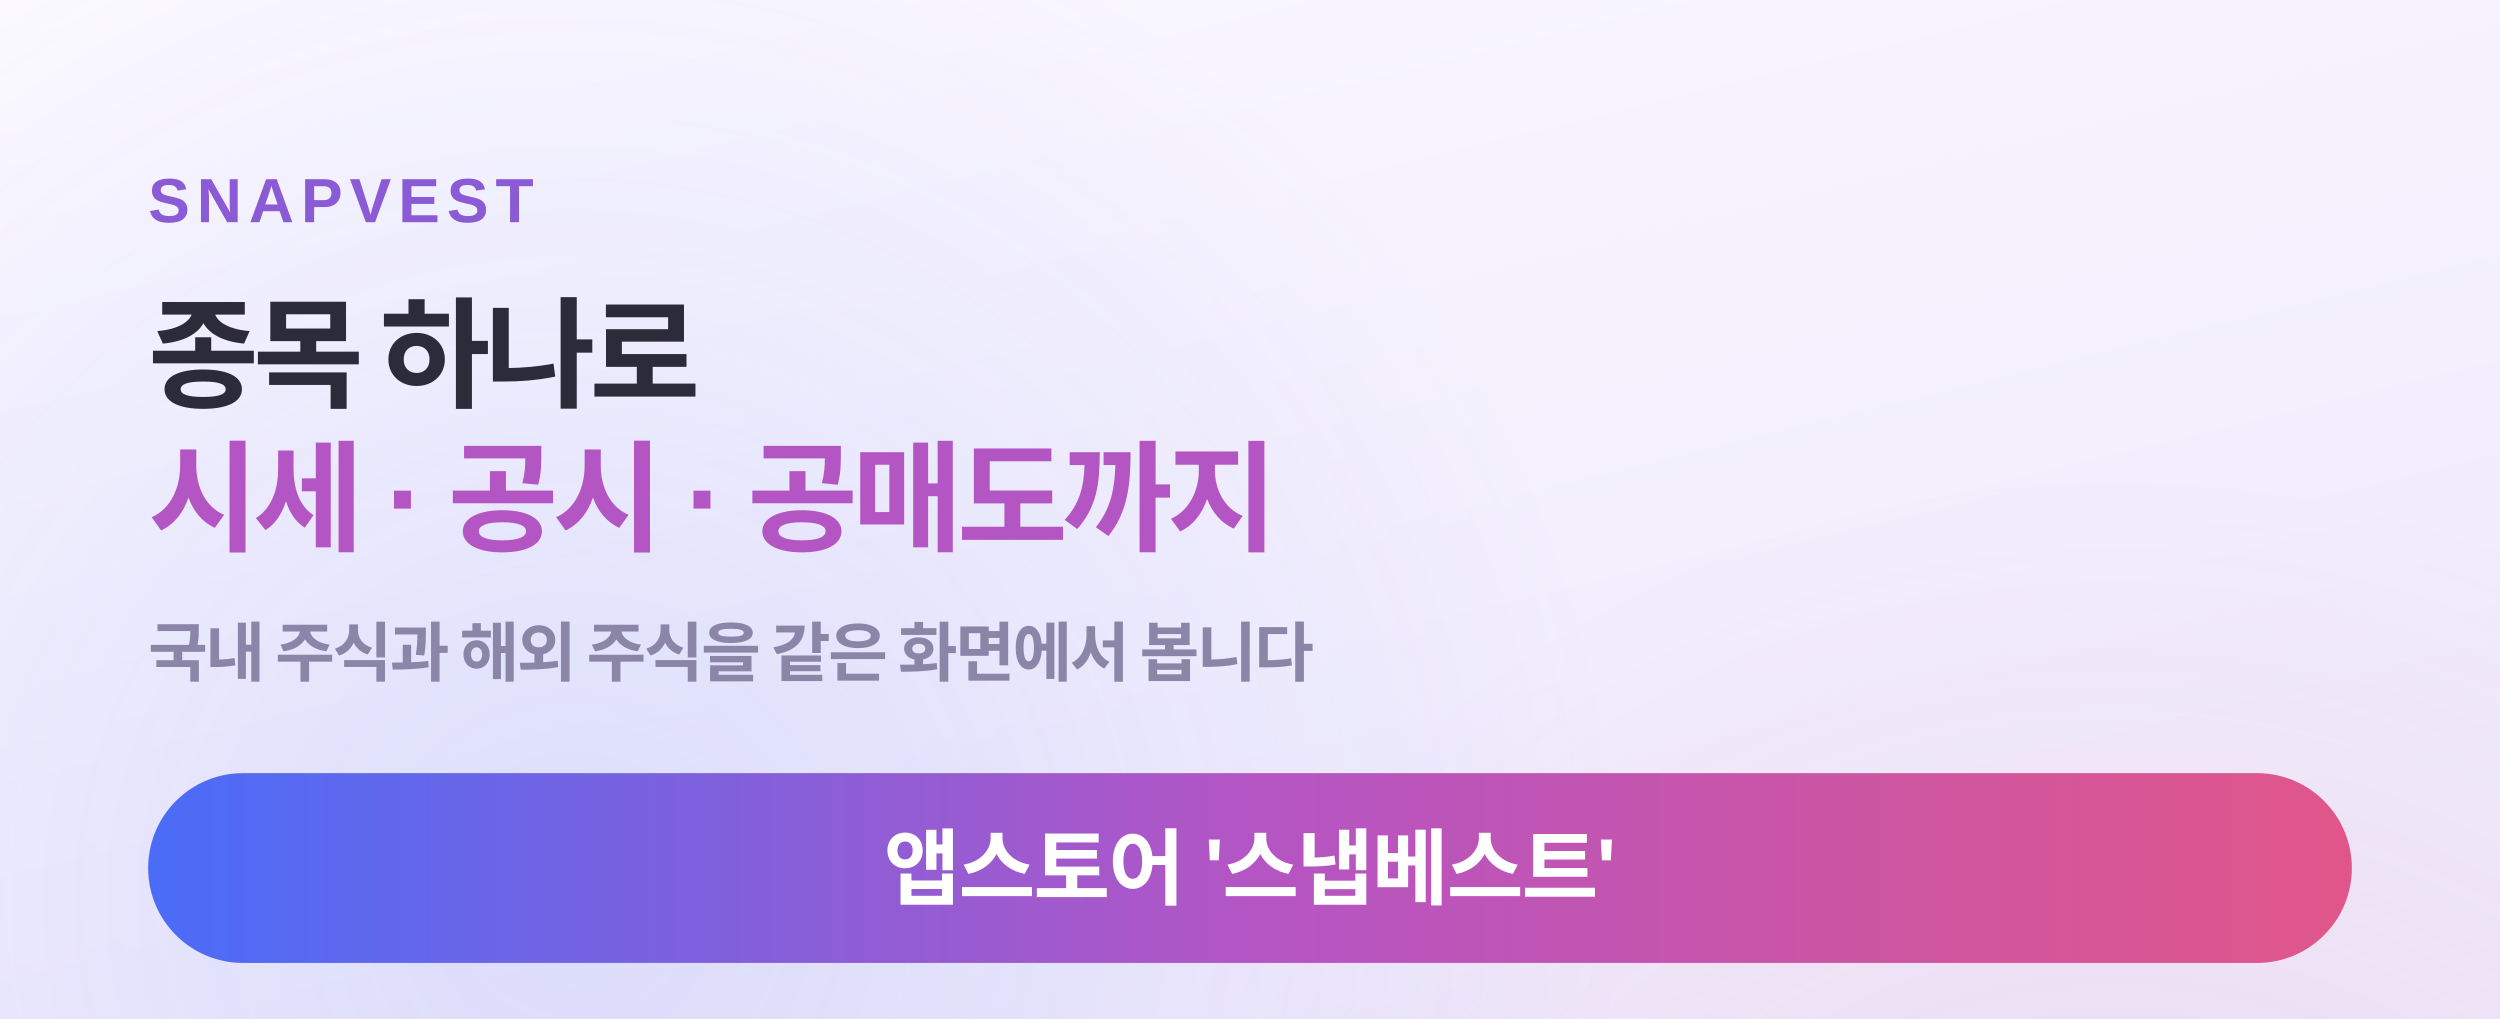
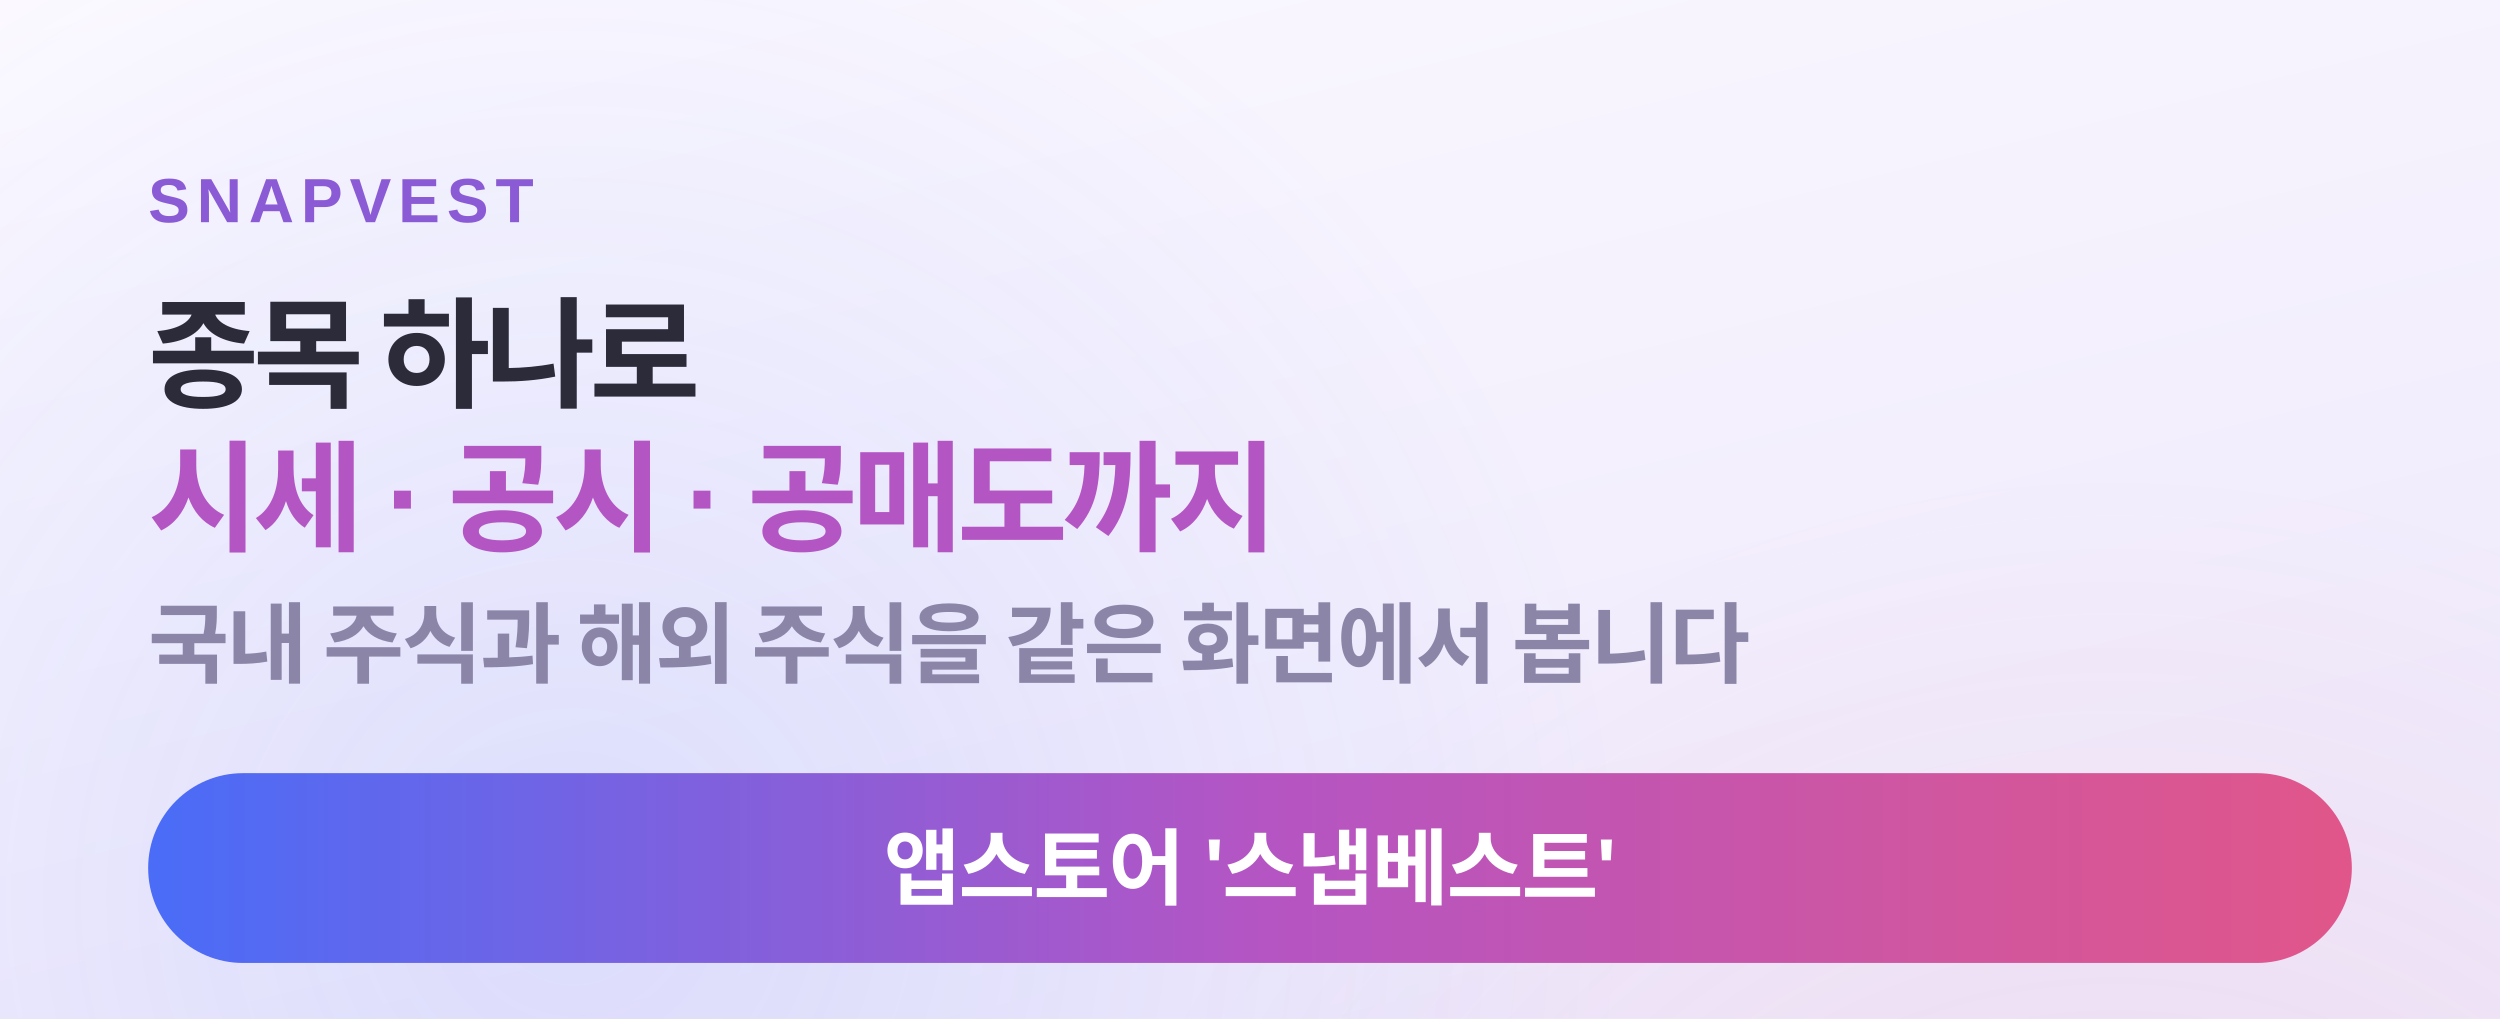
<svg xmlns="http://www.w3.org/2000/svg" width="1080" height="440" viewBox="0 0 1080 440" role="img">
  <defs>
    <linearGradient id="bg" x1="0" y1="0" x2="0.6" y2="1">
      <stop offset="0" stop-color="#FBF9FF" />
      <stop offset="1" stop-color="#EFEAFC" />
    </linearGradient>
    <linearGradient id="line" x1="0" y1="0" x2="1" y2="0">
      <stop offset="0" stop-color="#4A6CF7" />
      <stop offset="0.5" stop-color="#B455C4" />
      <stop offset="1" stop-color="#E0568A" />
    </linearGradient>
    <radialGradient id="m1" cx="0.5" cy="0.5" r="0.5">
      <stop offset="0" stop-color="#4A6CF7" stop-opacity="0.13" />
      <stop offset="1" stop-color="#4A6CF7" stop-opacity="0" />
    </radialGradient>
    <radialGradient id="m2" cx="0.5" cy="0.5" r="0.5">
      <stop offset="0" stop-color="#E0568A" stop-opacity="0.13" />
      <stop offset="1" stop-color="#E0568A" stop-opacity="0" />
    </radialGradient>
  </defs>
  <rect width="1080" height="440" fill="url(#bg)" />
  <rect x="-205" y="-66" width="907" height="907" fill="url(#m1)" />
  <rect x="443" y="202" width="940" height="940" fill="url(#m2)" />
  <g font-family="Pretendard, Poppins, Arial, sans-serif">
    <text x="64" y="96" font-size="27" font-weight="700" letter-spacing="3" fill="#8B5BD6">SNAPVEST</text>
    <text x="64" y="172" font-size="52" font-weight="700" letter-spacing="-2.5" fill="#2B2B3A">종목 하나로</text>
    <text x="64" y="234" font-size="52" font-weight="700" letter-spacing="-2.5" fill="#B455C4">시세 · 공시 · 공매도까지</text>
-     <text x="64" y="292" font-size="28" font-weight="600" letter-spacing="-1" fill="#8B85A8">국내 주식과 해외 주식을 같은 화면에서 봅니다</text>
+     <text x="64" y="292" font-size="38" font-weight="600" letter-spacing="-1" fill="#8B85A8">국내 주식과 해외 주식을 같은 화면에서 봅니다</text>
    <rect x="64" y="334" width="952" height="82" rx="41" fill="url(#line)" />
    <text x="540" y="388" text-anchor="middle" font-size="36" font-weight="700" letter-spacing="-0.8" fill="#FFFFFF">앱스토어 '스냅베스트'</text>
  </g>
</svg>
